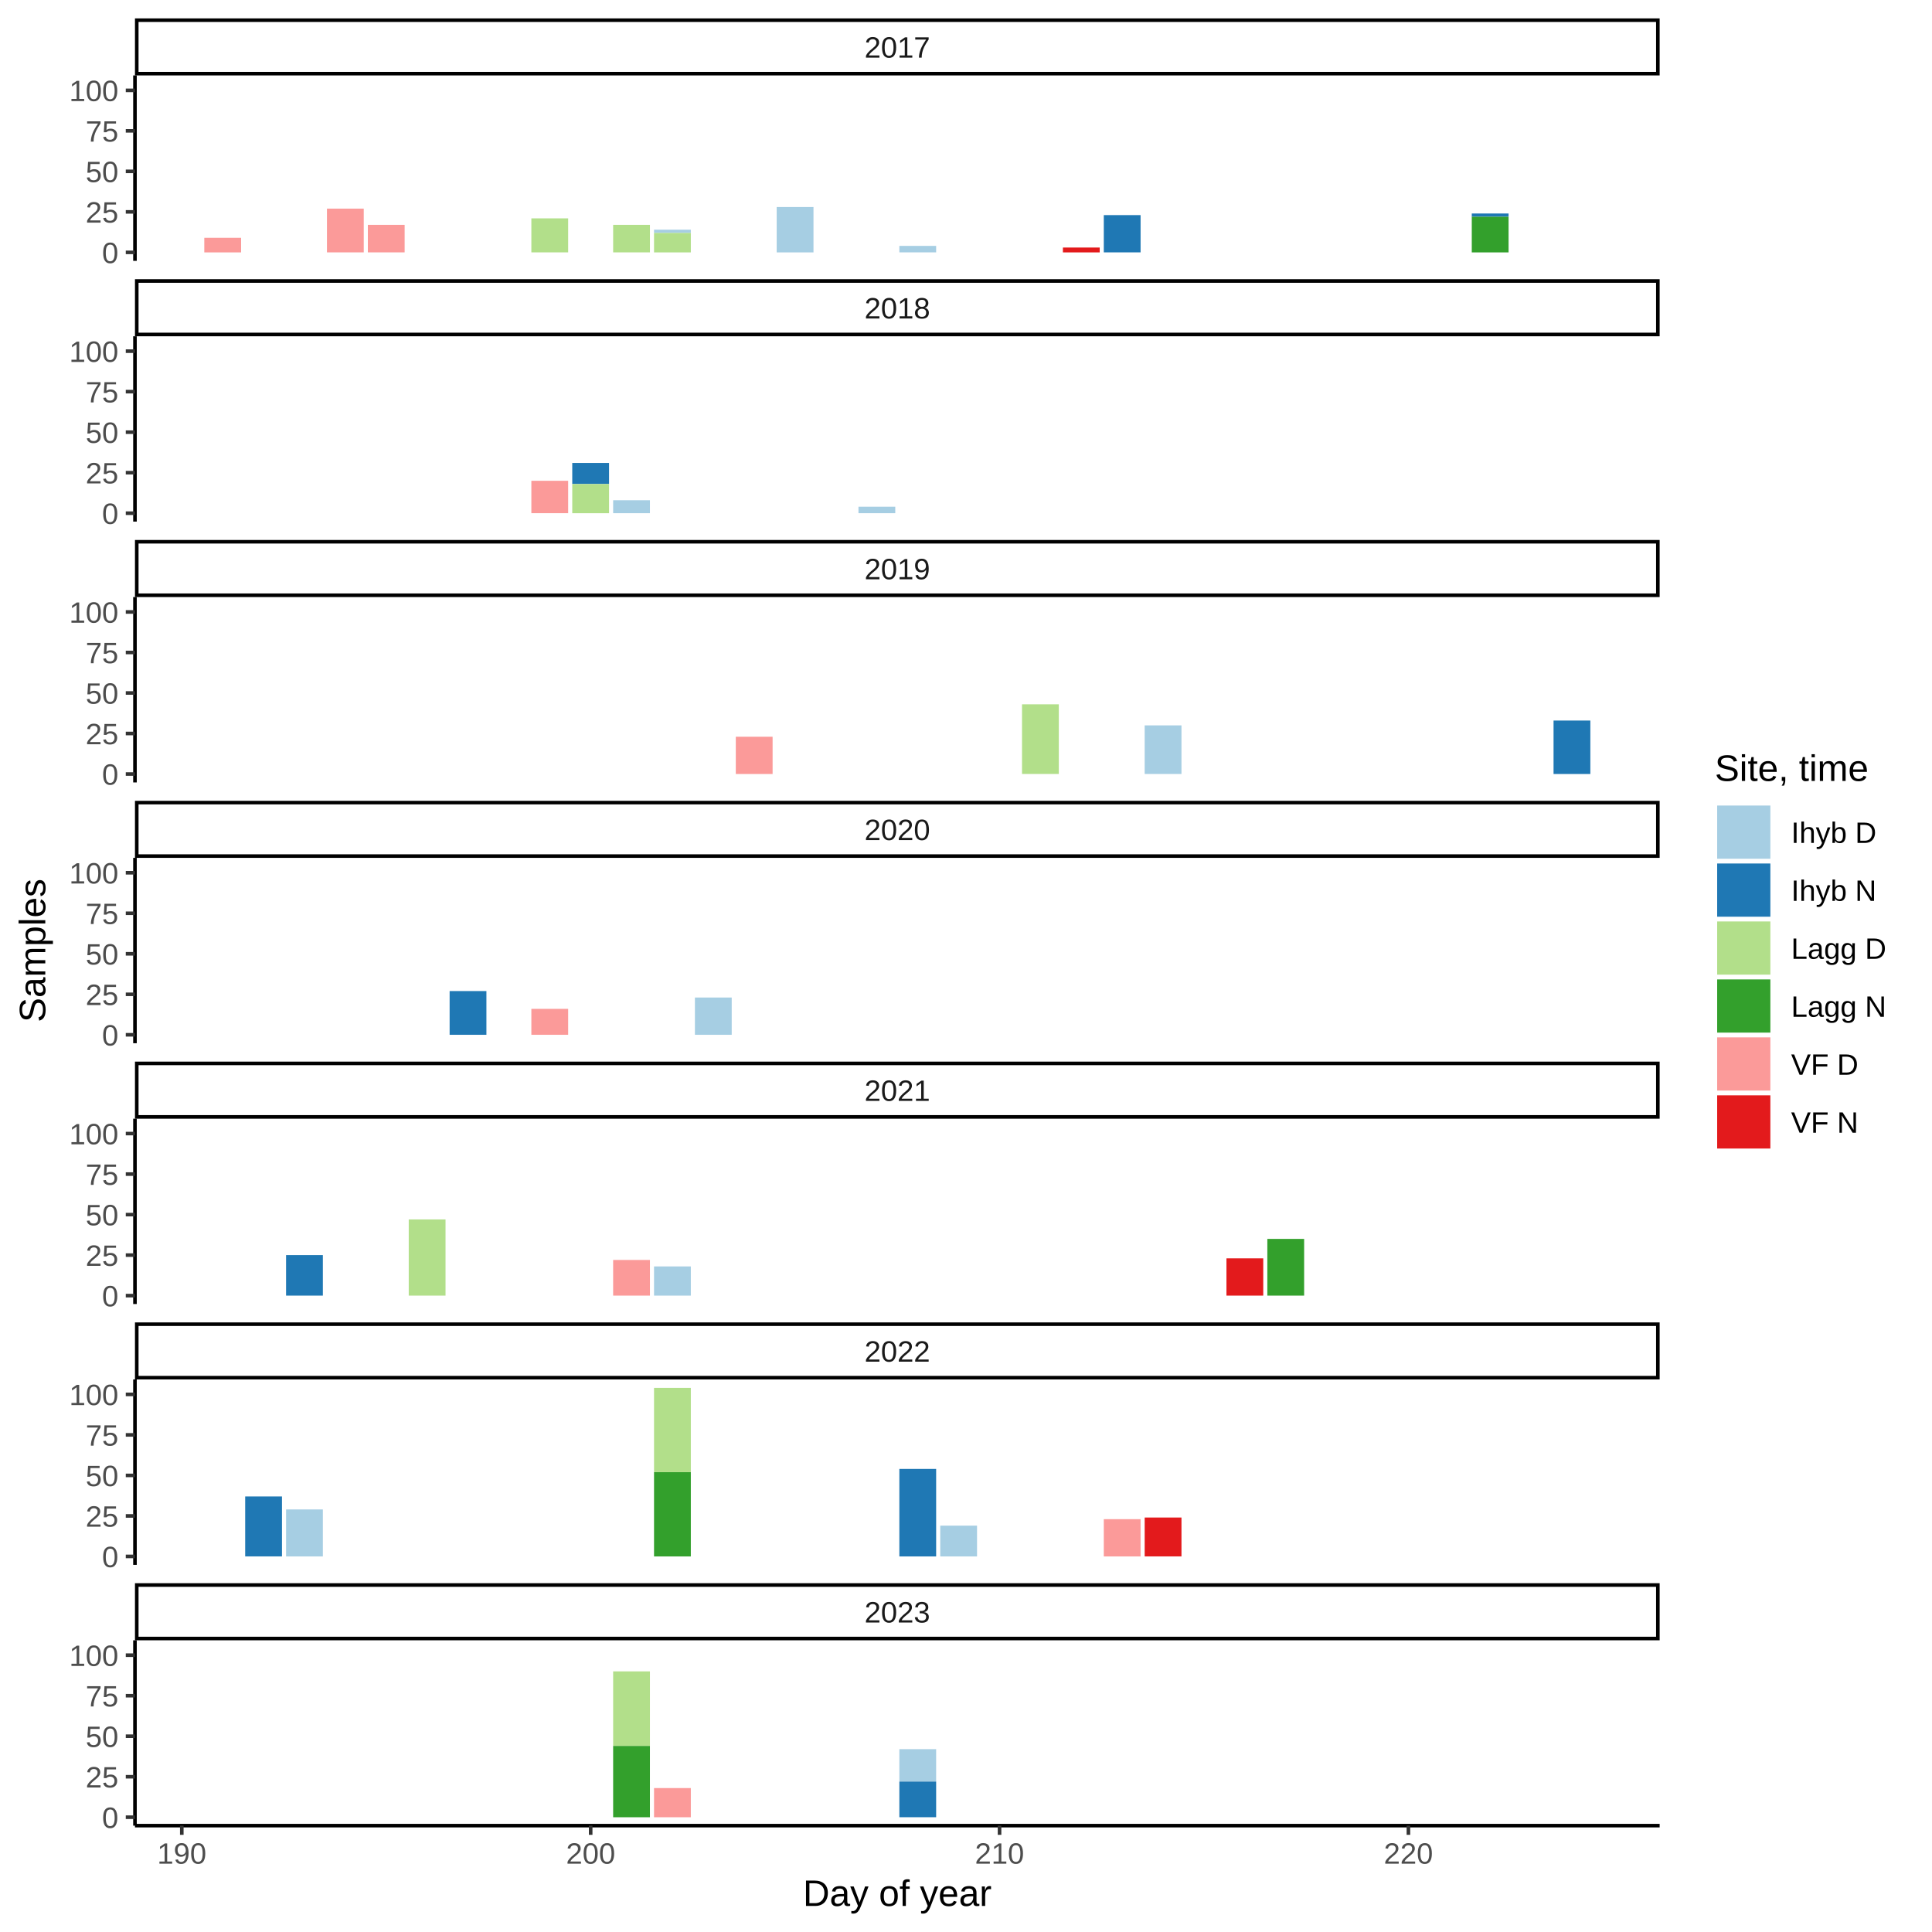
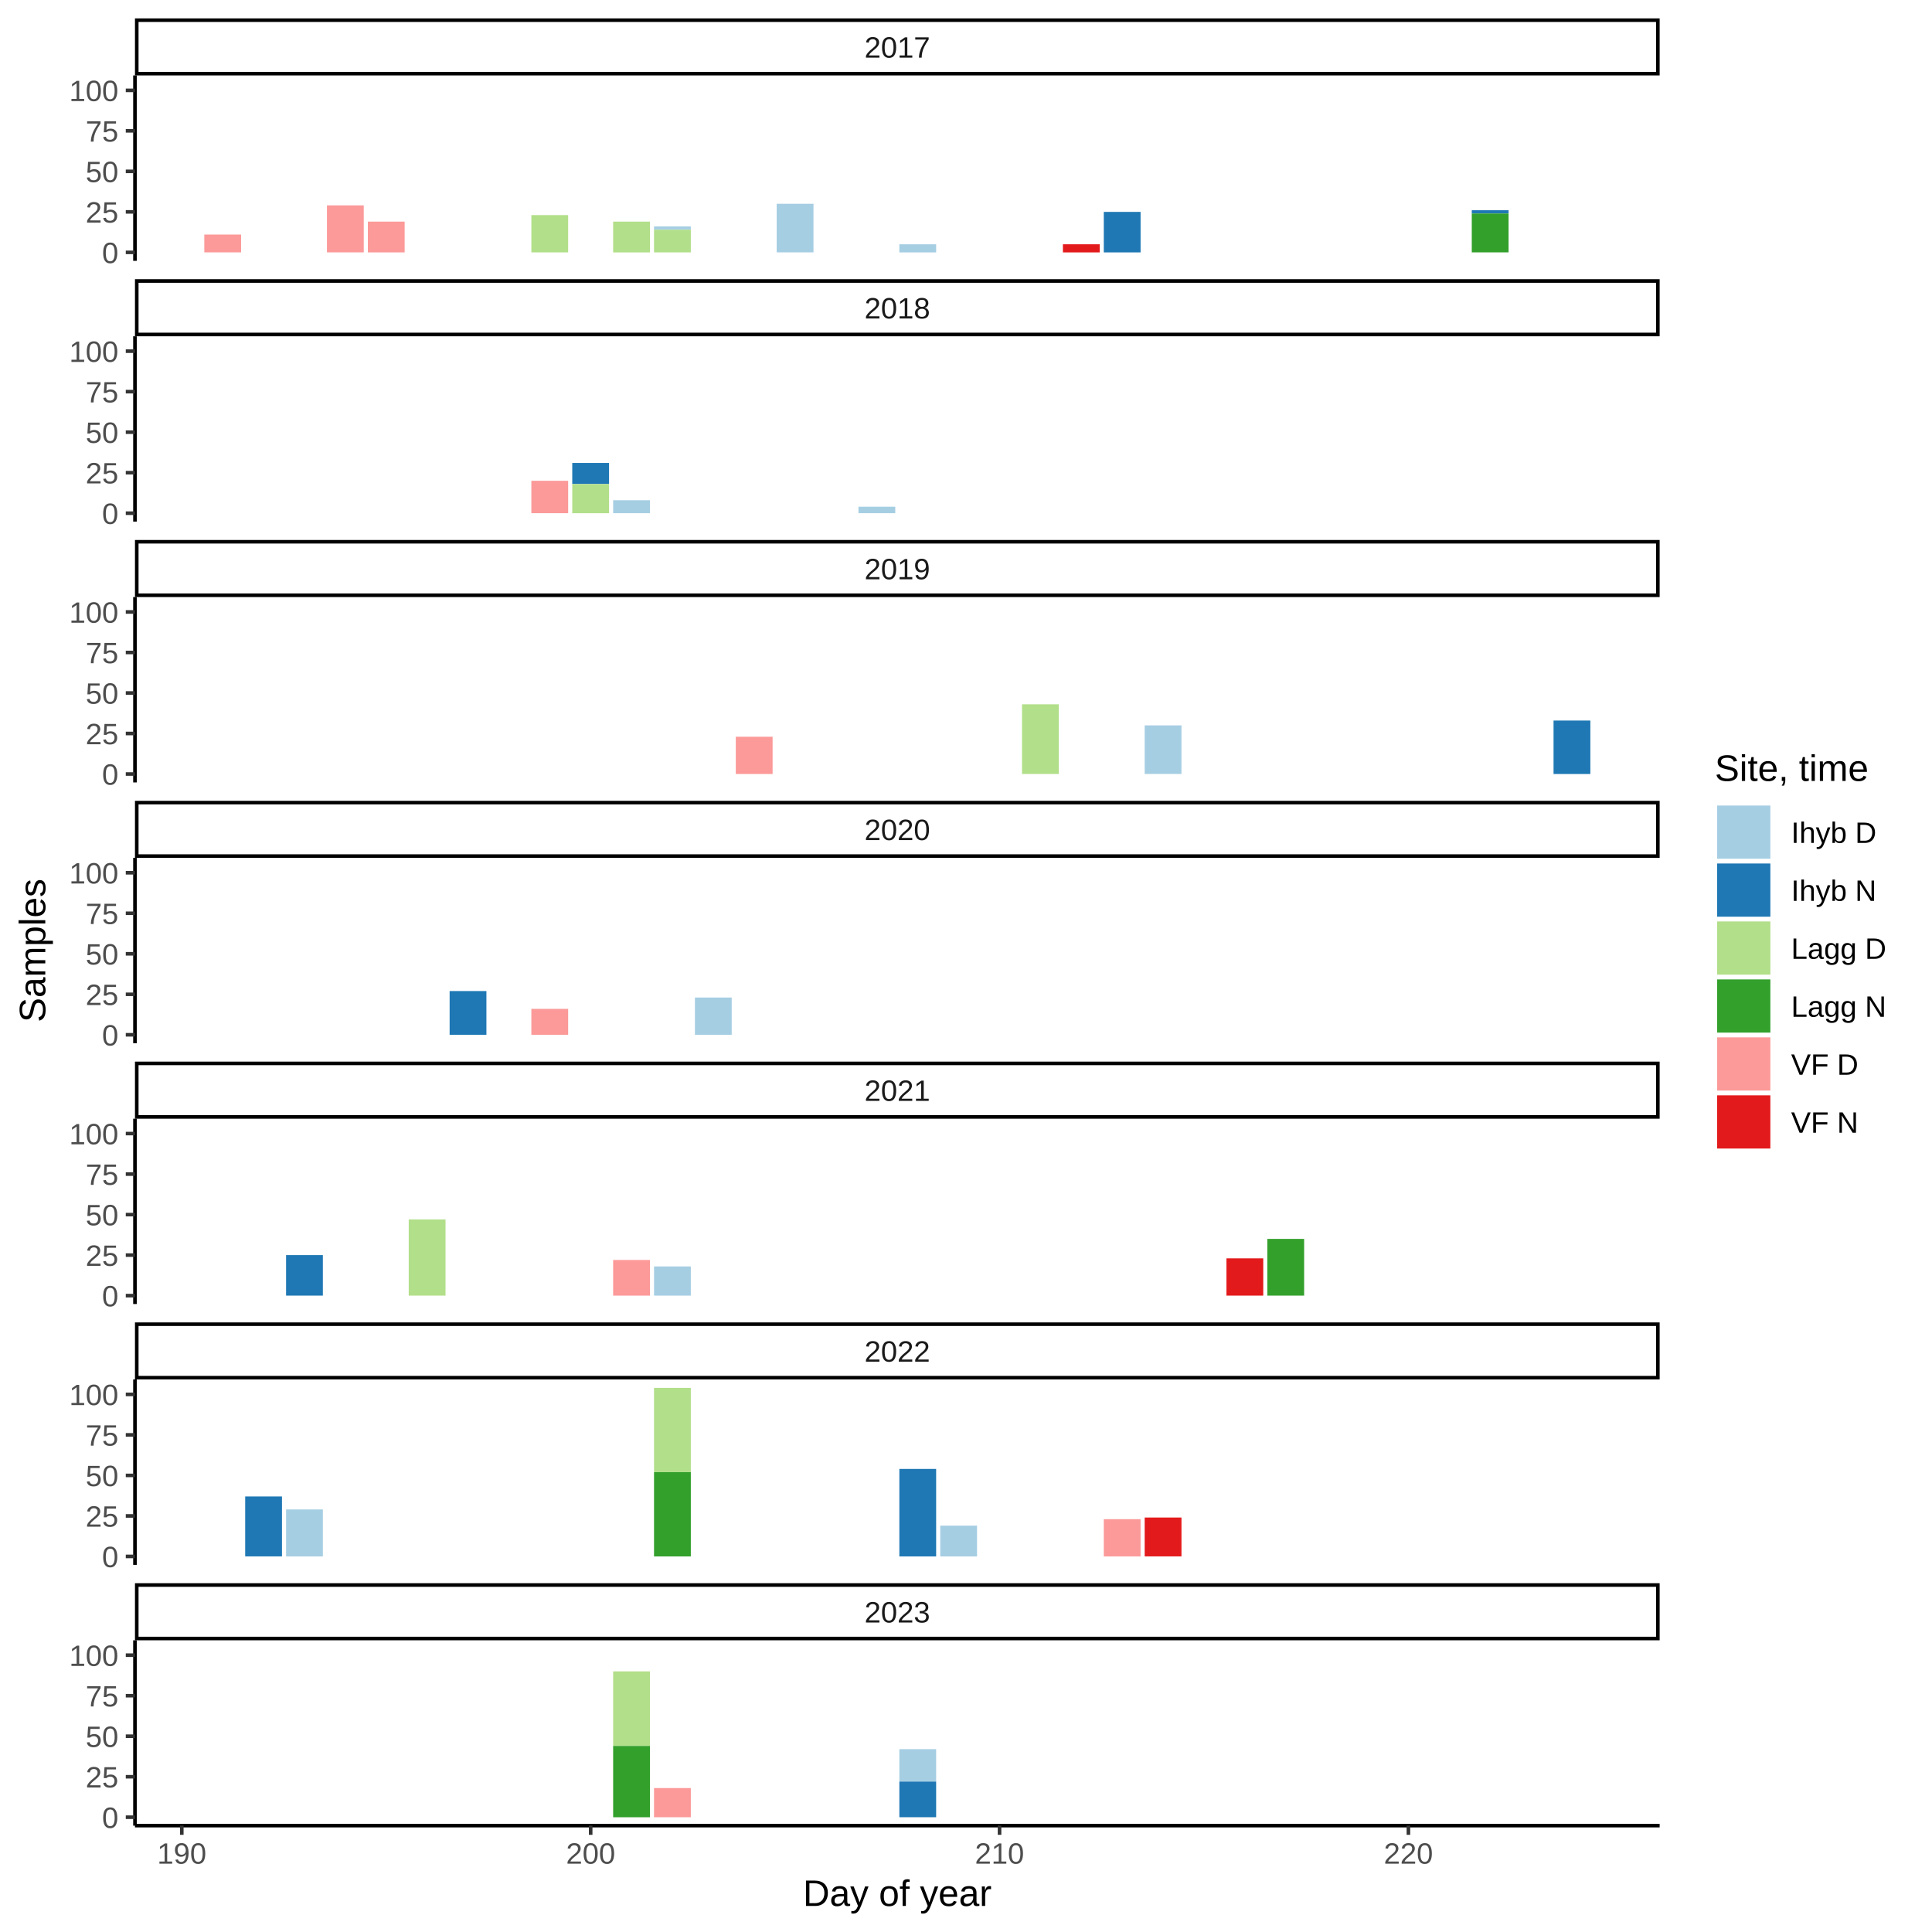
<svg xmlns="http://www.w3.org/2000/svg" class="svglite" width="576.00pt" height="576.00pt" viewBox="0 0 576.00 576.00">
  <defs>
    <style type="text/css">
    .svglite line, .svglite polyline, .svglite polygon, .svglite path, .svglite rect, .svglite circle {
      fill: none;
      stroke: #000000;
      stroke-linecap: round;
      stroke-linejoin: round;
      stroke-miterlimit: 10.00;
    }
    .svglite text {
      white-space: pre;
    }
  </style>
  </defs>
  <rect width="100%" height="100%" style="stroke: none; fill: #FFFFFF;" />
  <defs>
    <clipPath id="cpMC4wMHw1NzYuMDB8MC4wMHw1NzYuMDA=">
      <rect x="0.00" y="0.00" width="576.00" height="576.00" />
    </clipPath>
  </defs>
  <g clip-path="url(#cpMC4wMHw1NzYuMDB8MC4wMHw1NzYuMDA=)">
    <rect x="0.00" y="0.00" width="576.00" height="576.00" style="stroke-width: 1.07; stroke: #FFFFFF; fill: #FFFFFF;" />
  </g>
  <defs>
    <clipPath id="cpNDAuMjR8NDk0LjgwfDIyLjQ5fDc3Ljc2">
      <rect x="40.24" y="22.49" width="454.56" height="55.27" />
    </clipPath>
  </defs>
  <g clip-path="url(#cpNDAuMjR8NDk0LjgwfDIyLjQ5fDc3Ljc2)">
    <rect x="40.24" y="22.49" width="454.56" height="55.27" style="stroke-width: 1.07; stroke: none; fill: #FFFFFF;" />
-     <rect x="194.99" y="68.48" width="10.97" height="0.97" style="stroke-width: 1.07; stroke: none; stroke-linecap: butt; stroke-linejoin: miter; fill: #A6CEE3;" />
-     <rect x="231.56" y="61.72" width="10.97" height="13.53" style="stroke-width: 1.07; stroke: none; stroke-linecap: butt; stroke-linejoin: miter; fill: #A6CEE3;" />
-     <rect x="268.13" y="73.31" width="10.97" height="1.93" style="stroke-width: 1.07; stroke: none; stroke-linecap: butt; stroke-linejoin: miter; fill: #A6CEE3;" />
-     <rect x="329.08" y="64.13" width="10.97" height="11.11" style="stroke-width: 1.07; stroke: none; stroke-linecap: butt; stroke-linejoin: miter; fill: #1F78B4;" />
-     <rect x="438.79" y="63.65" width="10.97" height="0.97" style="stroke-width: 1.07; stroke: none; stroke-linecap: butt; stroke-linejoin: miter; fill: #1F78B4;" />
-     <rect x="158.42" y="65.10" width="10.97" height="10.14" style="stroke-width: 1.07; stroke: none; stroke-linecap: butt; stroke-linejoin: miter; fill: #B2DF8A;" />
-     <rect x="182.80" y="67.03" width="10.97" height="8.21" style="stroke-width: 1.07; stroke: none; stroke-linecap: butt; stroke-linejoin: miter; fill: #B2DF8A;" />
-     <rect x="194.99" y="69.45" width="10.97" height="5.80" style="stroke-width: 1.07; stroke: none; stroke-linecap: butt; stroke-linejoin: miter; fill: #B2DF8A;" />
-     <rect x="438.79" y="64.62" width="10.97" height="10.63" style="stroke-width: 1.07; stroke: none; stroke-linecap: butt; stroke-linejoin: miter; fill: #33A02C;" />
-     <rect x="60.91" y="70.90" width="10.97" height="4.35" style="stroke-width: 1.07; stroke: none; stroke-linecap: butt; stroke-linejoin: miter; fill: #FB9A99;" />
-     <rect x="97.48" y="62.20" width="10.97" height="13.04" style="stroke-width: 1.07; stroke: none; stroke-linecap: butt; stroke-linejoin: miter; fill: #FB9A99;" />
-     <rect x="109.67" y="67.03" width="10.97" height="8.21" style="stroke-width: 1.07; stroke: none; stroke-linecap: butt; stroke-linejoin: miter; fill: #FB9A99;" />
-     <rect x="316.89" y="73.80" width="10.97" height="1.45" style="stroke-width: 1.07; stroke: none; stroke-linecap: butt; stroke-linejoin: miter; fill: #E31A1C;" />
+     <rect x="194.99" y="67.51" width="10.97" height="0.97" style="stroke-width: 1.07; stroke: none; stroke-linecap: butt; stroke-linejoin: miter; fill: #A6CEE3;" />
+     <rect x="231.56" y="60.75" width="10.97" height="14.49" style="stroke-width: 1.07; stroke: none; stroke-linecap: butt; stroke-linejoin: miter; fill: #A6CEE3;" />
+     <rect x="268.13" y="72.83" width="10.97" height="2.42" style="stroke-width: 1.07; stroke: none; stroke-linecap: butt; stroke-linejoin: miter; fill: #A6CEE3;" />
+     <rect x="329.08" y="63.17" width="10.97" height="12.08" style="stroke-width: 1.07; stroke: none; stroke-linecap: butt; stroke-linejoin: miter; fill: #1F78B4;" />
+     <rect x="438.79" y="62.68" width="10.97" height="0.97" style="stroke-width: 1.07; stroke: none; stroke-linecap: butt; stroke-linejoin: miter; fill: #1F78B4;" />
+     <rect x="158.42" y="64.13" width="10.97" height="11.11" style="stroke-width: 1.07; stroke: none; stroke-linecap: butt; stroke-linejoin: miter; fill: #B2DF8A;" />
+     <rect x="182.80" y="66.07" width="10.97" height="9.18" style="stroke-width: 1.07; stroke: none; stroke-linecap: butt; stroke-linejoin: miter; fill: #B2DF8A;" />
+     <rect x="194.99" y="68.48" width="10.97" height="6.76" style="stroke-width: 1.07; stroke: none; stroke-linecap: butt; stroke-linejoin: miter; fill: #B2DF8A;" />
+     <rect x="438.79" y="63.65" width="10.97" height="11.59" style="stroke-width: 1.07; stroke: none; stroke-linecap: butt; stroke-linejoin: miter; fill: #33A02C;" />
+     <rect x="60.91" y="69.93" width="10.97" height="5.31" style="stroke-width: 1.07; stroke: none; stroke-linecap: butt; stroke-linejoin: miter; fill: #FB9A99;" />
+     <rect x="97.48" y="61.23" width="10.97" height="14.01" style="stroke-width: 1.07; stroke: none; stroke-linecap: butt; stroke-linejoin: miter; fill: #FB9A99;" />
+     <rect x="109.67" y="66.07" width="10.97" height="9.18" style="stroke-width: 1.07; stroke: none; stroke-linecap: butt; stroke-linejoin: miter; fill: #FB9A99;" />
+     <rect x="316.89" y="72.83" width="10.97" height="2.42" style="stroke-width: 1.07; stroke: none; stroke-linecap: butt; stroke-linejoin: miter; fill: #E31A1C;" />
  </g>
  <g clip-path="url(#cpMC4wMHw1NzYuMDB8MC4wMHw1NzYuMDA=)">
</g>
  <defs>
    <clipPath id="cpNDAuMjR8NDk0LjgwfDEwMC4yNXwxNTUuNTE=">
      <rect x="40.24" y="100.25" width="454.56" height="55.27" />
    </clipPath>
  </defs>
  <g clip-path="url(#cpNDAuMjR8NDk0LjgwfDEwMC4yNXwxNTUuNTE=)">
    <rect x="40.24" y="100.25" width="454.56" height="55.27" style="stroke-width: 1.07; stroke: none; fill: #FFFFFF;" />
    <rect x="182.80" y="149.14" width="10.97" height="3.86" style="stroke-width: 1.07; stroke: none; stroke-linecap: butt; stroke-linejoin: miter; fill: #A6CEE3;" />
    <rect x="255.94" y="151.07" width="10.97" height="1.93" style="stroke-width: 1.07; stroke: none; stroke-linecap: butt; stroke-linejoin: miter; fill: #A6CEE3;" />
    <rect x="170.61" y="138.02" width="10.97" height="6.28" style="stroke-width: 1.07; stroke: none; stroke-linecap: butt; stroke-linejoin: miter; fill: #1F78B4;" />
    <rect x="170.61" y="144.31" width="10.97" height="8.70" style="stroke-width: 1.07; stroke: none; stroke-linecap: butt; stroke-linejoin: miter; fill: #B2DF8A;" />
    <rect x="158.42" y="143.34" width="10.97" height="9.66" style="stroke-width: 1.07; stroke: none; stroke-linecap: butt; stroke-linejoin: miter; fill: #FB9A99;" />
  </g>
  <g clip-path="url(#cpMC4wMHw1NzYuMDB8MC4wMHw1NzYuMDA=)">
</g>
  <defs>
    <clipPath id="cpNDAuMjR8NDk0LjgwfDE3OC4wMHwyMzMuMjc=">
      <rect x="40.24" y="178.00" width="454.56" height="55.27" />
    </clipPath>
  </defs>
  <g clip-path="url(#cpNDAuMjR8NDk0LjgwfDE3OC4wMHwyMzMuMjc=)">
    <rect x="40.24" y="178.00" width="454.56" height="55.27" style="stroke-width: 1.07; stroke: none; fill: #FFFFFF;" />
    <rect x="341.27" y="216.26" width="10.97" height="14.49" style="stroke-width: 1.07; stroke: none; stroke-linecap: butt; stroke-linejoin: miter; fill: #A6CEE3;" />
    <rect x="463.17" y="214.82" width="10.97" height="15.94" style="stroke-width: 1.07; stroke: none; stroke-linecap: butt; stroke-linejoin: miter; fill: #1F78B4;" />
    <rect x="304.70" y="209.98" width="10.97" height="20.77" style="stroke-width: 1.07; stroke: none; stroke-linecap: butt; stroke-linejoin: miter; fill: #B2DF8A;" />
    <rect x="219.37" y="219.65" width="10.97" height="11.11" style="stroke-width: 1.07; stroke: none; stroke-linecap: butt; stroke-linejoin: miter; fill: #FB9A99;" />
  </g>
  <g clip-path="url(#cpMC4wMHw1NzYuMDB8MC4wMHw1NzYuMDA=)">
</g>
  <defs>
    <clipPath id="cpNDAuMjR8NDk0LjgwfDI1NS43NnwzMTEuMDM=">
      <rect x="40.24" y="255.76" width="454.56" height="55.27" />
    </clipPath>
  </defs>
  <g clip-path="url(#cpNDAuMjR8NDk0LjgwfDI1NS43NnwzMTEuMDM=)">
    <rect x="40.24" y="255.76" width="454.56" height="55.27" style="stroke-width: 1.07; stroke: none; fill: #FFFFFF;" />
    <rect x="207.18" y="297.40" width="10.97" height="11.11" style="stroke-width: 1.07; stroke: none; stroke-linecap: butt; stroke-linejoin: miter; fill: #A6CEE3;" />
    <rect x="134.05" y="295.47" width="10.97" height="13.04" style="stroke-width: 1.07; stroke: none; stroke-linecap: butt; stroke-linejoin: miter; fill: #1F78B4;" />
    <rect x="158.42" y="300.78" width="10.97" height="7.73" style="stroke-width: 1.07; stroke: none; stroke-linecap: butt; stroke-linejoin: miter; fill: #FB9A99;" />
  </g>
  <g clip-path="url(#cpMC4wMHw1NzYuMDB8MC4wMHw1NzYuMDA=)">
</g>
  <defs>
    <clipPath id="cpNDAuMjR8NDk0LjgwfDMzMy41MnwzODguNzg=">
      <rect x="40.24" y="333.52" width="454.56" height="55.27" />
    </clipPath>
  </defs>
  <g clip-path="url(#cpNDAuMjR8NDk0LjgwfDMzMy41MnwzODguNzg=)">
    <rect x="40.24" y="333.52" width="454.56" height="55.27" style="stroke-width: 1.07; stroke: none; fill: #FFFFFF;" />
    <rect x="194.99" y="377.57" width="10.97" height="8.70" style="stroke-width: 1.07; stroke: none; stroke-linecap: butt; stroke-linejoin: miter; fill: #A6CEE3;" />
    <rect x="85.29" y="374.19" width="10.97" height="12.08" style="stroke-width: 1.07; stroke: none; stroke-linecap: butt; stroke-linejoin: miter; fill: #1F78B4;" />
    <rect x="121.86" y="363.56" width="10.97" height="22.71" style="stroke-width: 1.07; stroke: none; stroke-linecap: butt; stroke-linejoin: miter; fill: #B2DF8A;" />
    <rect x="377.84" y="369.36" width="10.97" height="16.91" style="stroke-width: 1.07; stroke: none; stroke-linecap: butt; stroke-linejoin: miter; fill: #33A02C;" />
    <rect x="182.80" y="375.64" width="10.97" height="10.63" style="stroke-width: 1.07; stroke: none; stroke-linecap: butt; stroke-linejoin: miter; fill: #FB9A99;" />
    <rect x="365.65" y="375.16" width="10.97" height="11.11" style="stroke-width: 1.07; stroke: none; stroke-linecap: butt; stroke-linejoin: miter; fill: #E31A1C;" />
  </g>
  <g clip-path="url(#cpMC4wMHw1NzYuMDB8MC4wMHw1NzYuMDA=)">
</g>
  <defs>
    <clipPath id="cpNDAuMjR8NDk0LjgwfDQxMS4yN3w0NjYuNTQ=">
      <rect x="40.24" y="411.27" width="454.56" height="55.27" />
    </clipPath>
  </defs>
  <g clip-path="url(#cpNDAuMjR8NDk0LjgwfDQxMS4yN3w0NjYuNTQ=)">
    <rect x="40.24" y="411.27" width="454.56" height="55.27" style="stroke-width: 1.07; stroke: none; fill: #FFFFFF;" />
    <rect x="85.29" y="450.02" width="10.97" height="14.01" style="stroke-width: 1.07; stroke: none; stroke-linecap: butt; stroke-linejoin: miter; fill: #A6CEE3;" />
    <rect x="280.32" y="454.85" width="10.97" height="9.18" style="stroke-width: 1.07; stroke: none; stroke-linecap: butt; stroke-linejoin: miter; fill: #A6CEE3;" />
    <rect x="73.10" y="446.15" width="10.97" height="17.87" style="stroke-width: 1.07; stroke: none; stroke-linecap: butt; stroke-linejoin: miter; fill: #1F78B4;" />
    <rect x="268.13" y="437.94" width="10.97" height="26.09" style="stroke-width: 1.07; stroke: none; stroke-linecap: butt; stroke-linejoin: miter; fill: #1F78B4;" />
    <rect x="194.99" y="413.78" width="10.97" height="25.12" style="stroke-width: 1.07; stroke: none; stroke-linecap: butt; stroke-linejoin: miter; fill: #B2DF8A;" />
    <rect x="194.99" y="438.91" width="10.97" height="25.12" style="stroke-width: 1.07; stroke: none; stroke-linecap: butt; stroke-linejoin: miter; fill: #33A02C;" />
    <rect x="329.08" y="452.92" width="10.97" height="11.11" style="stroke-width: 1.07; stroke: none; stroke-linecap: butt; stroke-linejoin: miter; fill: #FB9A99;" />
    <rect x="341.27" y="452.43" width="10.97" height="11.59" style="stroke-width: 1.07; stroke: none; stroke-linecap: butt; stroke-linejoin: miter; fill: #E31A1C;" />
  </g>
  <g clip-path="url(#cpMC4wMHw1NzYuMDB8MC4wMHw1NzYuMDA=)">
</g>
  <defs>
    <clipPath id="cpNDAuMjR8NDk0LjgwfDQ4OS4wM3w1NDQuMjk=">
      <rect x="40.24" y="489.03" width="454.56" height="55.27" />
    </clipPath>
  </defs>
  <g clip-path="url(#cpNDAuMjR8NDk0LjgwfDQ4OS4wM3w1NDQuMjk=)">
    <rect x="40.24" y="489.03" width="454.56" height="55.27" style="stroke-width: 1.07; stroke: none; fill: #FFFFFF;" />
    <rect x="268.13" y="521.49" width="10.97" height="9.66" style="stroke-width: 1.07; stroke: none; stroke-linecap: butt; stroke-linejoin: miter; fill: #A6CEE3;" />
    <rect x="268.13" y="531.15" width="10.97" height="10.63" style="stroke-width: 1.07; stroke: none; stroke-linecap: butt; stroke-linejoin: miter; fill: #1F78B4;" />
    <rect x="182.80" y="498.30" width="10.97" height="22.22" style="stroke-width: 1.07; stroke: none; stroke-linecap: butt; stroke-linejoin: miter; fill: #B2DF8A;" />
    <rect x="182.80" y="520.53" width="10.97" height="21.26" style="stroke-width: 1.07; stroke: none; stroke-linecap: butt; stroke-linejoin: miter; fill: #33A02C;" />
    <rect x="194.99" y="533.09" width="10.97" height="8.70" style="stroke-width: 1.07; stroke: none; stroke-linecap: butt; stroke-linejoin: miter; fill: #FB9A99;" />
  </g>
  <g clip-path="url(#cpMC4wMHw1NzYuMDB8MC4wMHw1NzYuMDA=)">
</g>
  <defs>
    <clipPath id="cpNDAuMjR8NDk0LjgwfDQ3Mi4wMnw0ODkuMDM=">
      <rect x="40.24" y="472.02" width="454.56" height="17.01" />
    </clipPath>
  </defs>
  <g clip-path="url(#cpNDAuMjR8NDk0LjgwfDQ3Mi4wMnw0ODkuMDM=)">
    <rect x="40.24" y="472.02" width="454.56" height="17.01" style="stroke-width: 2.13; fill: #FFFFFF;" />
    <text x="267.52" y="483.73" text-anchor="middle" style="font-size: 8.80px;fill: #1A1A1A; font-family: &quot;Arial&quot;;">2023</text>
  </g>
  <g clip-path="url(#cpMC4wMHw1NzYuMDB8MC4wMHw1NzYuMDA=)">
</g>
  <defs>
    <clipPath id="cpNDAuMjR8NDk0LjgwfDM5NC4yNnw0MTEuMjc=">
      <rect x="40.24" y="394.26" width="454.56" height="17.01" />
    </clipPath>
  </defs>
  <g clip-path="url(#cpNDAuMjR8NDk0LjgwfDM5NC4yNnw0MTEuMjc=)">
    <rect x="40.24" y="394.26" width="454.56" height="17.01" style="stroke-width: 2.13; fill: #FFFFFF;" />
    <text x="267.52" y="405.97" text-anchor="middle" style="font-size: 8.80px;fill: #1A1A1A; font-family: &quot;Arial&quot;;">2022</text>
  </g>
  <g clip-path="url(#cpMC4wMHw1NzYuMDB8MC4wMHw1NzYuMDA=)">
</g>
  <defs>
    <clipPath id="cpNDAuMjR8NDk0LjgwfDMxNi41MXwzMzMuNTI=">
      <rect x="40.24" y="316.51" width="454.56" height="17.01" />
    </clipPath>
  </defs>
  <g clip-path="url(#cpNDAuMjR8NDk0LjgwfDMxNi41MXwzMzMuNTI=)">
    <rect x="40.24" y="316.51" width="454.56" height="17.01" style="stroke-width: 2.13; fill: #FFFFFF;" />
    <text x="267.52" y="328.22" text-anchor="middle" style="font-size: 8.80px;fill: #1A1A1A; font-family: &quot;Arial&quot;;">2021</text>
  </g>
  <g clip-path="url(#cpMC4wMHw1NzYuMDB8MC4wMHw1NzYuMDA=)">
</g>
  <defs>
    <clipPath id="cpNDAuMjR8NDk0LjgwfDIzOC43NXwyNTUuNzY=">
      <rect x="40.24" y="238.75" width="454.56" height="17.01" />
    </clipPath>
  </defs>
  <g clip-path="url(#cpNDAuMjR8NDk0LjgwfDIzOC43NXwyNTUuNzY=)">
    <rect x="40.24" y="238.75" width="454.56" height="17.01" style="stroke-width: 2.13; fill: #FFFFFF;" />
    <text x="267.52" y="250.46" text-anchor="middle" style="font-size: 8.80px;fill: #1A1A1A; font-family: &quot;Arial&quot;;">2020</text>
  </g>
  <g clip-path="url(#cpMC4wMHw1NzYuMDB8MC4wMHw1NzYuMDA=)">
</g>
  <defs>
    <clipPath id="cpNDAuMjR8NDk0LjgwfDE2MC45OXwxNzguMDA=">
      <rect x="40.24" y="160.99" width="454.56" height="17.01" />
    </clipPath>
  </defs>
  <g clip-path="url(#cpNDAuMjR8NDk0LjgwfDE2MC45OXwxNzguMDA=)">
    <rect x="40.24" y="160.99" width="454.56" height="17.01" style="stroke-width: 2.13; fill: #FFFFFF;" />
    <text x="267.52" y="172.71" text-anchor="middle" style="font-size: 8.80px;fill: #1A1A1A; font-family: &quot;Arial&quot;;">2019</text>
  </g>
  <g clip-path="url(#cpMC4wMHw1NzYuMDB8MC4wMHw1NzYuMDA=)">
</g>
  <defs>
    <clipPath id="cpNDAuMjR8NDk0LjgwfDgzLjI0fDEwMC4yNQ==">
      <rect x="40.24" y="83.24" width="454.56" height="17.01" />
    </clipPath>
  </defs>
  <g clip-path="url(#cpNDAuMjR8NDk0LjgwfDgzLjI0fDEwMC4yNQ==)">
    <rect x="40.24" y="83.24" width="454.56" height="17.01" style="stroke-width: 2.13; fill: #FFFFFF;" />
    <text x="267.52" y="94.95" text-anchor="middle" style="font-size: 8.80px;fill: #1A1A1A; font-family: &quot;Arial&quot;;">2018</text>
  </g>
  <g clip-path="url(#cpMC4wMHw1NzYuMDB8MC4wMHw1NzYuMDA=)">
</g>
  <defs>
    <clipPath id="cpNDAuMjR8NDk0LjgwfDUuNDh8MjIuNDk=">
      <rect x="40.24" y="5.48" width="454.56" height="17.01" />
    </clipPath>
  </defs>
  <g clip-path="url(#cpNDAuMjR8NDk0LjgwfDUuNDh8MjIuNDk=)">
    <rect x="40.24" y="5.48" width="454.56" height="17.01" style="stroke-width: 2.13; fill: #FFFFFF;" />
    <text x="267.52" y="17.19" text-anchor="middle" style="font-size: 8.80px;fill: #1A1A1A; font-family: &quot;Arial&quot;;">2017</text>
  </g>
  <g clip-path="url(#cpMC4wMHw1NzYuMDB8MC4wMHw1NzYuMDA=)">
    <polyline points="40.24,544.29 494.80,544.29 " style="stroke-width: 1.07; stroke-linecap: butt;" />
    <polyline points="54.20,547.03 54.20,544.29 " style="stroke-width: 1.07; stroke: #333333; stroke-linecap: butt;" />
    <polyline points="176.10,547.03 176.10,544.29 " style="stroke-width: 1.07; stroke: #333333; stroke-linecap: butt;" />
    <polyline points="298.00,547.03 298.00,544.29 " style="stroke-width: 1.07; stroke: #333333; stroke-linecap: butt;" />
    <polyline points="419.90,547.03 419.90,544.29 " style="stroke-width: 1.07; stroke: #333333; stroke-linecap: butt;" />
    <text x="54.20" y="555.64" text-anchor="middle" style="font-size: 8.80px;fill: #4D4D4D; font-family: &quot;Arial&quot;;">190</text>
    <text x="176.10" y="555.64" text-anchor="middle" style="font-size: 8.80px;fill: #4D4D4D; font-family: &quot;Arial&quot;;">200</text>
    <text x="298.00" y="555.64" text-anchor="middle" style="font-size: 8.80px;fill: #4D4D4D; font-family: &quot;Arial&quot;;">210</text>
    <text x="419.90" y="555.64" text-anchor="middle" style="font-size: 8.80px;fill: #4D4D4D; font-family: &quot;Arial&quot;;">220</text>
    <polyline points="40.24,77.76 40.24,22.49 " style="stroke-width: 1.07; stroke-linecap: butt;" />
    <text x="35.31" y="78.45" text-anchor="end" style="font-size: 8.80px;fill: #4D4D4D; font-family: &quot;Arial&quot;;">0</text>
    <text x="35.31" y="66.37" text-anchor="end" style="font-size: 8.80px;fill: #4D4D4D; font-family: &quot;Arial&quot;;">25</text>
    <text x="35.31" y="54.30" text-anchor="end" style="font-size: 8.80px;fill: #4D4D4D; font-family: &quot;Arial&quot;;">50</text>
    <text x="35.31" y="42.22" text-anchor="end" style="font-size: 8.80px;fill: #4D4D4D; font-family: &quot;Arial&quot;;">75</text>
    <text x="35.31" y="30.14" text-anchor="end" style="font-size: 8.80px;fill: #4D4D4D; font-family: &quot;Arial&quot;;">100</text>
    <polyline points="37.50,75.24 40.24,75.24 " style="stroke-width: 1.07; stroke: #333333; stroke-linecap: butt;" />
    <polyline points="37.50,63.17 40.24,63.17 " style="stroke-width: 1.07; stroke: #333333; stroke-linecap: butt;" />
    <polyline points="37.50,51.09 40.24,51.09 " style="stroke-width: 1.07; stroke: #333333; stroke-linecap: butt;" />
    <polyline points="37.50,39.01 40.24,39.01 " style="stroke-width: 1.07; stroke: #333333; stroke-linecap: butt;" />
    <polyline points="37.50,26.94 40.24,26.94 " style="stroke-width: 1.07; stroke: #333333; stroke-linecap: butt;" />
    <polyline points="40.24,155.51 40.24,100.25 " style="stroke-width: 1.07; stroke-linecap: butt;" />
    <text x="35.31" y="156.21" text-anchor="end" style="font-size: 8.80px;fill: #4D4D4D; font-family: &quot;Arial&quot;;">0</text>
    <text x="35.31" y="144.13" text-anchor="end" style="font-size: 8.80px;fill: #4D4D4D; font-family: &quot;Arial&quot;;">25</text>
    <text x="35.31" y="132.05" text-anchor="end" style="font-size: 8.80px;fill: #4D4D4D; font-family: &quot;Arial&quot;;">50</text>
    <text x="35.31" y="119.98" text-anchor="end" style="font-size: 8.80px;fill: #4D4D4D; font-family: &quot;Arial&quot;;">75</text>
    <text x="35.31" y="107.90" text-anchor="end" style="font-size: 8.80px;fill: #4D4D4D; font-family: &quot;Arial&quot;;">100</text>
    <polyline points="37.50,153.00 40.24,153.00 " style="stroke-width: 1.07; stroke: #333333; stroke-linecap: butt;" />
    <polyline points="37.50,140.92 40.24,140.92 " style="stroke-width: 1.07; stroke: #333333; stroke-linecap: butt;" />
    <polyline points="37.50,128.85 40.24,128.85 " style="stroke-width: 1.07; stroke: #333333; stroke-linecap: butt;" />
    <polyline points="37.50,116.77 40.24,116.77 " style="stroke-width: 1.07; stroke: #333333; stroke-linecap: butt;" />
    <polyline points="37.50,104.69 40.24,104.69 " style="stroke-width: 1.07; stroke: #333333; stroke-linecap: butt;" />
    <polyline points="40.24,233.27 40.24,178.00 " style="stroke-width: 1.07; stroke-linecap: butt;" />
    <text x="35.31" y="233.96" text-anchor="end" style="font-size: 8.80px;fill: #4D4D4D; font-family: &quot;Arial&quot;;">0</text>
    <text x="35.31" y="221.89" text-anchor="end" style="font-size: 8.80px;fill: #4D4D4D; font-family: &quot;Arial&quot;;">25</text>
    <text x="35.31" y="209.81" text-anchor="end" style="font-size: 8.80px;fill: #4D4D4D; font-family: &quot;Arial&quot;;">50</text>
    <text x="35.31" y="197.73" text-anchor="end" style="font-size: 8.80px;fill: #4D4D4D; font-family: &quot;Arial&quot;;">75</text>
    <text x="35.31" y="185.66" text-anchor="end" style="font-size: 8.80px;fill: #4D4D4D; font-family: &quot;Arial&quot;;">100</text>
    <polyline points="37.50,230.76 40.24,230.76 " style="stroke-width: 1.07; stroke: #333333; stroke-linecap: butt;" />
    <polyline points="37.50,218.68 40.24,218.68 " style="stroke-width: 1.07; stroke: #333333; stroke-linecap: butt;" />
    <polyline points="37.50,206.60 40.24,206.60 " style="stroke-width: 1.07; stroke: #333333; stroke-linecap: butt;" />
    <polyline points="37.50,194.53 40.24,194.53 " style="stroke-width: 1.07; stroke: #333333; stroke-linecap: butt;" />
    <polyline points="37.50,182.45 40.24,182.45 " style="stroke-width: 1.07; stroke: #333333; stroke-linecap: butt;" />
    <polyline points="40.24,311.03 40.24,255.76 " style="stroke-width: 1.07; stroke-linecap: butt;" />
    <text x="35.31" y="311.72" text-anchor="end" style="font-size: 8.80px;fill: #4D4D4D; font-family: &quot;Arial&quot;;">0</text>
    <text x="35.31" y="299.64" text-anchor="end" style="font-size: 8.80px;fill: #4D4D4D; font-family: &quot;Arial&quot;;">25</text>
    <text x="35.31" y="287.57" text-anchor="end" style="font-size: 8.80px;fill: #4D4D4D; font-family: &quot;Arial&quot;;">50</text>
    <text x="35.31" y="275.49" text-anchor="end" style="font-size: 8.80px;fill: #4D4D4D; font-family: &quot;Arial&quot;;">75</text>
    <text x="35.31" y="263.41" text-anchor="end" style="font-size: 8.80px;fill: #4D4D4D; font-family: &quot;Arial&quot;;">100</text>
    <polyline points="37.50,308.51 40.24,308.51 " style="stroke-width: 1.07; stroke: #333333; stroke-linecap: butt;" />
    <polyline points="37.50,296.44 40.24,296.44 " style="stroke-width: 1.07; stroke: #333333; stroke-linecap: butt;" />
    <polyline points="37.50,284.36 40.24,284.36 " style="stroke-width: 1.07; stroke: #333333; stroke-linecap: butt;" />
    <polyline points="37.50,272.28 40.24,272.28 " style="stroke-width: 1.07; stroke: #333333; stroke-linecap: butt;" />
    <polyline points="37.50,260.20 40.24,260.20 " style="stroke-width: 1.07; stroke: #333333; stroke-linecap: butt;" />
    <polyline points="40.24,388.78 40.24,333.52 " style="stroke-width: 1.07; stroke-linecap: butt;" />
    <text x="35.31" y="389.48" text-anchor="end" style="font-size: 8.80px;fill: #4D4D4D; font-family: &quot;Arial&quot;;">0</text>
    <text x="35.31" y="377.40" text-anchor="end" style="font-size: 8.80px;fill: #4D4D4D; font-family: &quot;Arial&quot;;">25</text>
    <text x="35.31" y="365.32" text-anchor="end" style="font-size: 8.80px;fill: #4D4D4D; font-family: &quot;Arial&quot;;">50</text>
    <text x="35.31" y="353.25" text-anchor="end" style="font-size: 8.80px;fill: #4D4D4D; font-family: &quot;Arial&quot;;">75</text>
    <text x="35.31" y="341.17" text-anchor="end" style="font-size: 8.80px;fill: #4D4D4D; font-family: &quot;Arial&quot;;">100</text>
    <polyline points="37.50,386.27 40.24,386.27 " style="stroke-width: 1.07; stroke: #333333; stroke-linecap: butt;" />
    <polyline points="37.50,374.19 40.24,374.19 " style="stroke-width: 1.07; stroke: #333333; stroke-linecap: butt;" />
    <polyline points="37.50,362.12 40.24,362.12 " style="stroke-width: 1.07; stroke: #333333; stroke-linecap: butt;" />
    <polyline points="37.50,350.04 40.24,350.04 " style="stroke-width: 1.07; stroke: #333333; stroke-linecap: butt;" />
    <polyline points="37.50,337.96 40.24,337.96 " style="stroke-width: 1.07; stroke: #333333; stroke-linecap: butt;" />
    <polyline points="40.24,466.54 40.24,411.27 " style="stroke-width: 1.07; stroke-linecap: butt;" />
    <text x="35.31" y="467.23" text-anchor="end" style="font-size: 8.80px;fill: #4D4D4D; font-family: &quot;Arial&quot;;">0</text>
    <text x="35.31" y="455.16" text-anchor="end" style="font-size: 8.80px;fill: #4D4D4D; font-family: &quot;Arial&quot;;">25</text>
    <text x="35.31" y="443.08" text-anchor="end" style="font-size: 8.80px;fill: #4D4D4D; font-family: &quot;Arial&quot;;">50</text>
    <text x="35.31" y="431.00" text-anchor="end" style="font-size: 8.80px;fill: #4D4D4D; font-family: &quot;Arial&quot;;">75</text>
    <text x="35.31" y="418.92" text-anchor="end" style="font-size: 8.80px;fill: #4D4D4D; font-family: &quot;Arial&quot;;">100</text>
    <polyline points="37.50,464.03 40.24,464.03 " style="stroke-width: 1.07; stroke: #333333; stroke-linecap: butt;" />
    <polyline points="37.50,451.95 40.24,451.95 " style="stroke-width: 1.07; stroke: #333333; stroke-linecap: butt;" />
    <polyline points="37.50,439.87 40.24,439.87 " style="stroke-width: 1.07; stroke: #333333; stroke-linecap: butt;" />
    <polyline points="37.50,427.79 40.24,427.79 " style="stroke-width: 1.07; stroke: #333333; stroke-linecap: butt;" />
    <polyline points="37.50,415.72 40.24,415.72 " style="stroke-width: 1.07; stroke: #333333; stroke-linecap: butt;" />
    <polyline points="40.24,544.29 40.24,489.03 " style="stroke-width: 1.07; stroke-linecap: butt;" />
    <text x="35.31" y="544.99" text-anchor="end" style="font-size: 8.80px;fill: #4D4D4D; font-family: &quot;Arial&quot;;">0</text>
    <text x="35.31" y="532.91" text-anchor="end" style="font-size: 8.80px;fill: #4D4D4D; font-family: &quot;Arial&quot;;">25</text>
    <text x="35.31" y="520.84" text-anchor="end" style="font-size: 8.80px;fill: #4D4D4D; font-family: &quot;Arial&quot;;">50</text>
    <text x="35.31" y="508.76" text-anchor="end" style="font-size: 8.80px;fill: #4D4D4D; font-family: &quot;Arial&quot;;">75</text>
    <text x="35.31" y="496.68" text-anchor="end" style="font-size: 8.80px;fill: #4D4D4D; font-family: &quot;Arial&quot;;">100</text>
    <polyline points="37.50,541.78 40.24,541.78 " style="stroke-width: 1.07; stroke: #333333; stroke-linecap: butt;" />
    <polyline points="37.50,529.71 40.24,529.71 " style="stroke-width: 1.07; stroke: #333333; stroke-linecap: butt;" />
    <polyline points="37.50,517.63 40.24,517.63 " style="stroke-width: 1.07; stroke: #333333; stroke-linecap: butt;" />
    <polyline points="37.50,505.55 40.24,505.55 " style="stroke-width: 1.07; stroke: #333333; stroke-linecap: butt;" />
    <polyline points="37.50,493.47 40.24,493.47 " style="stroke-width: 1.07; stroke: #333333; stroke-linecap: butt;" />
    <text x="267.52" y="568.23" text-anchor="middle" style="font-size: 11.00px; font-family: &quot;Arial&quot;;">Day of year</text>
    <text transform="translate(13.50,283.39) rotate(-90)" text-anchor="middle" style="font-size: 11.00px; font-family: &quot;Arial&quot;;">Samples</text>
    <rect x="505.76" y="218.18" width="64.76" height="130.43" style="stroke-width: 1.07; stroke: none; fill: #FFFFFF;" />
    <text x="511.24" y="232.82" style="font-size: 11.00px; font-family: &quot;Arial&quot;;">Site, time</text>
    <rect x="511.24" y="239.45" width="17.28" height="17.28" style="stroke-width: 1.07; stroke: none; fill: #FFFFFF;" />
    <rect x="511.95" y="240.16" width="15.86" height="15.86" style="stroke-width: 1.07; stroke: none; stroke-linecap: butt; stroke-linejoin: miter; fill: #A6CEE3;" />
    <rect x="511.24" y="256.73" width="17.28" height="17.28" style="stroke-width: 1.07; stroke: none; fill: #FFFFFF;" />
    <rect x="511.95" y="257.44" width="15.86" height="15.86" style="stroke-width: 1.07; stroke: none; stroke-linecap: butt; stroke-linejoin: miter; fill: #1F78B4;" />
    <rect x="511.24" y="274.01" width="17.28" height="17.28" style="stroke-width: 1.07; stroke: none; fill: #FFFFFF;" />
    <rect x="511.95" y="274.72" width="15.86" height="15.86" style="stroke-width: 1.07; stroke: none; stroke-linecap: butt; stroke-linejoin: miter; fill: #B2DF8A;" />
    <rect x="511.24" y="291.29" width="17.28" height="17.28" style="stroke-width: 1.07; stroke: none; fill: #FFFFFF;" />
    <rect x="511.95" y="292.00" width="15.86" height="15.86" style="stroke-width: 1.07; stroke: none; stroke-linecap: butt; stroke-linejoin: miter; fill: #33A02C;" />
    <rect x="511.24" y="308.57" width="17.28" height="17.28" style="stroke-width: 1.07; stroke: none; fill: #FFFFFF;" />
    <rect x="511.95" y="309.28" width="15.86" height="15.86" style="stroke-width: 1.07; stroke: none; stroke-linecap: butt; stroke-linejoin: miter; fill: #FB9A99;" />
    <rect x="511.24" y="325.85" width="17.28" height="17.28" style="stroke-width: 1.07; stroke: none; fill: #FFFFFF;" />
    <rect x="511.95" y="326.56" width="15.86" height="15.86" style="stroke-width: 1.07; stroke: none; stroke-linecap: butt; stroke-linejoin: miter; fill: #E31A1C;" />
    <text x="534.00" y="251.30" style="font-size: 8.80px; font-family: &quot;Arial&quot;;">Ihyb D</text>
    <text x="534.00" y="268.58" style="font-size: 8.80px; font-family: &quot;Arial&quot;;">Ihyb N</text>
    <text x="534.00" y="285.86" style="font-size: 8.80px; font-family: &quot;Arial&quot;;">Lagg D</text>
    <text x="534.00" y="303.14" style="font-size: 8.80px; font-family: &quot;Arial&quot;;">Lagg N</text>
    <text x="534.00" y="320.42" style="font-size: 8.80px; font-family: &quot;Arial&quot;;">VF D</text>
    <text x="534.00" y="337.70" style="font-size: 8.80px; font-family: &quot;Arial&quot;;">VF N</text>
  </g>
</svg>
